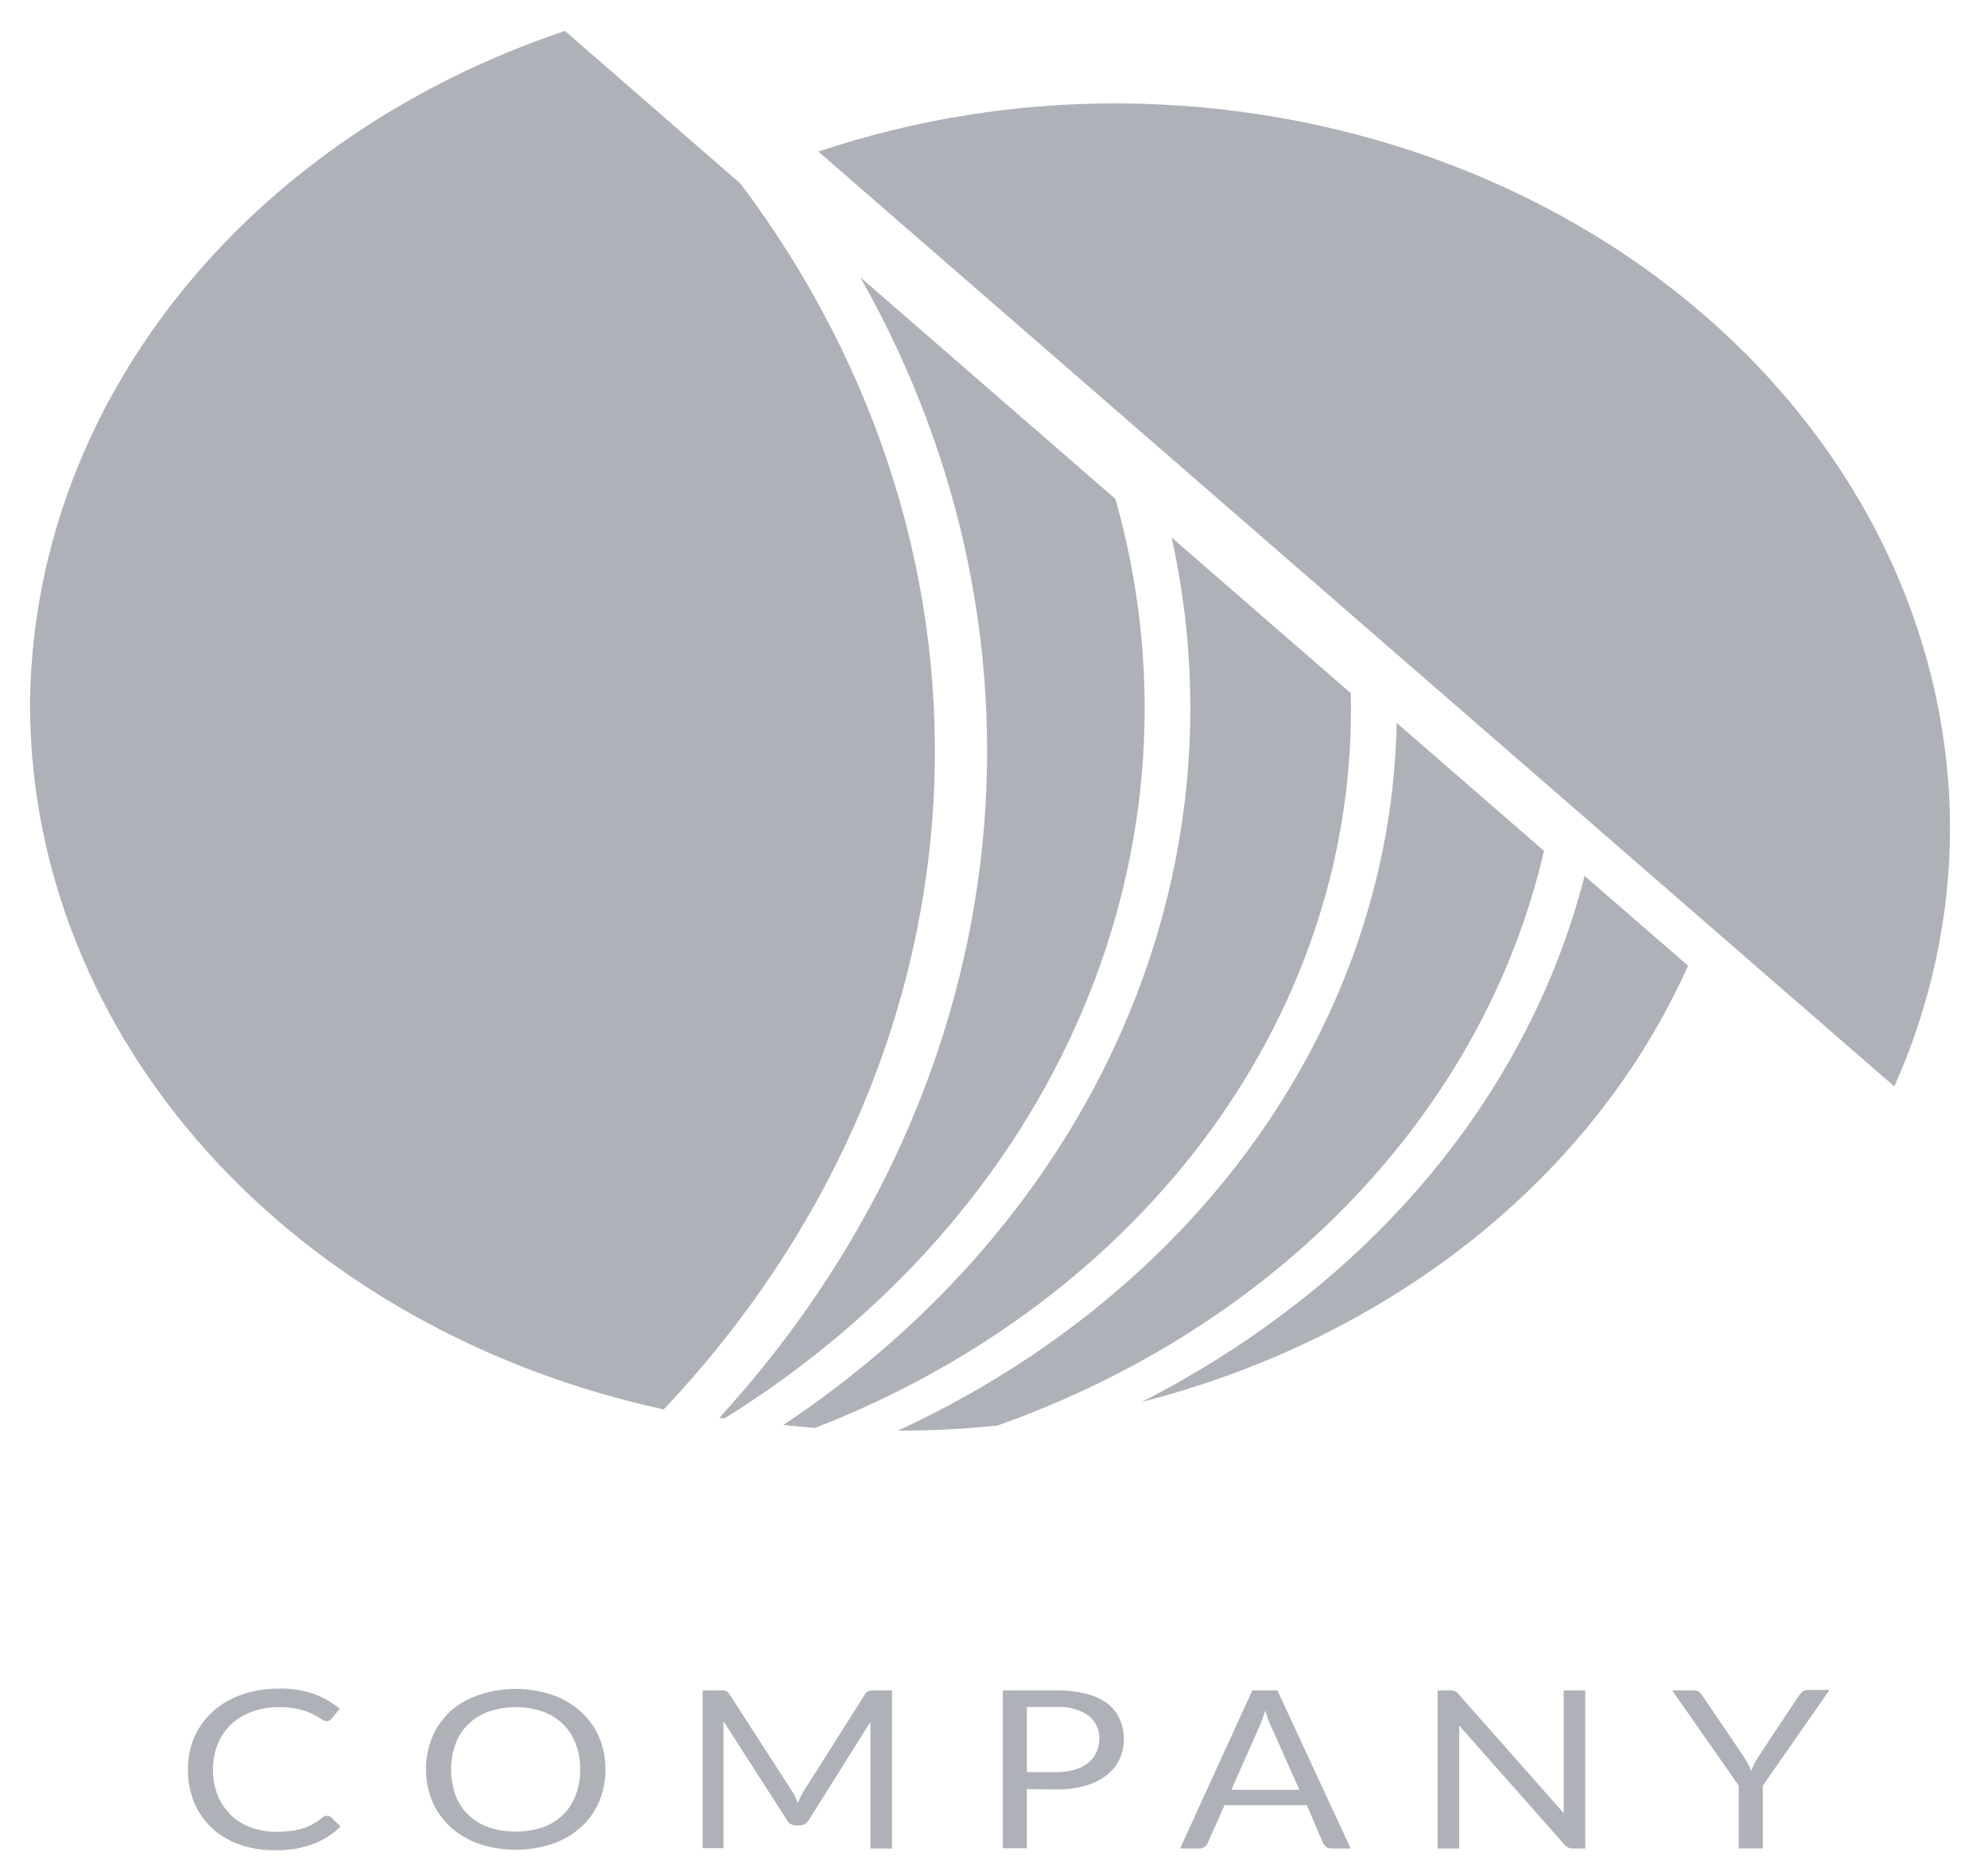
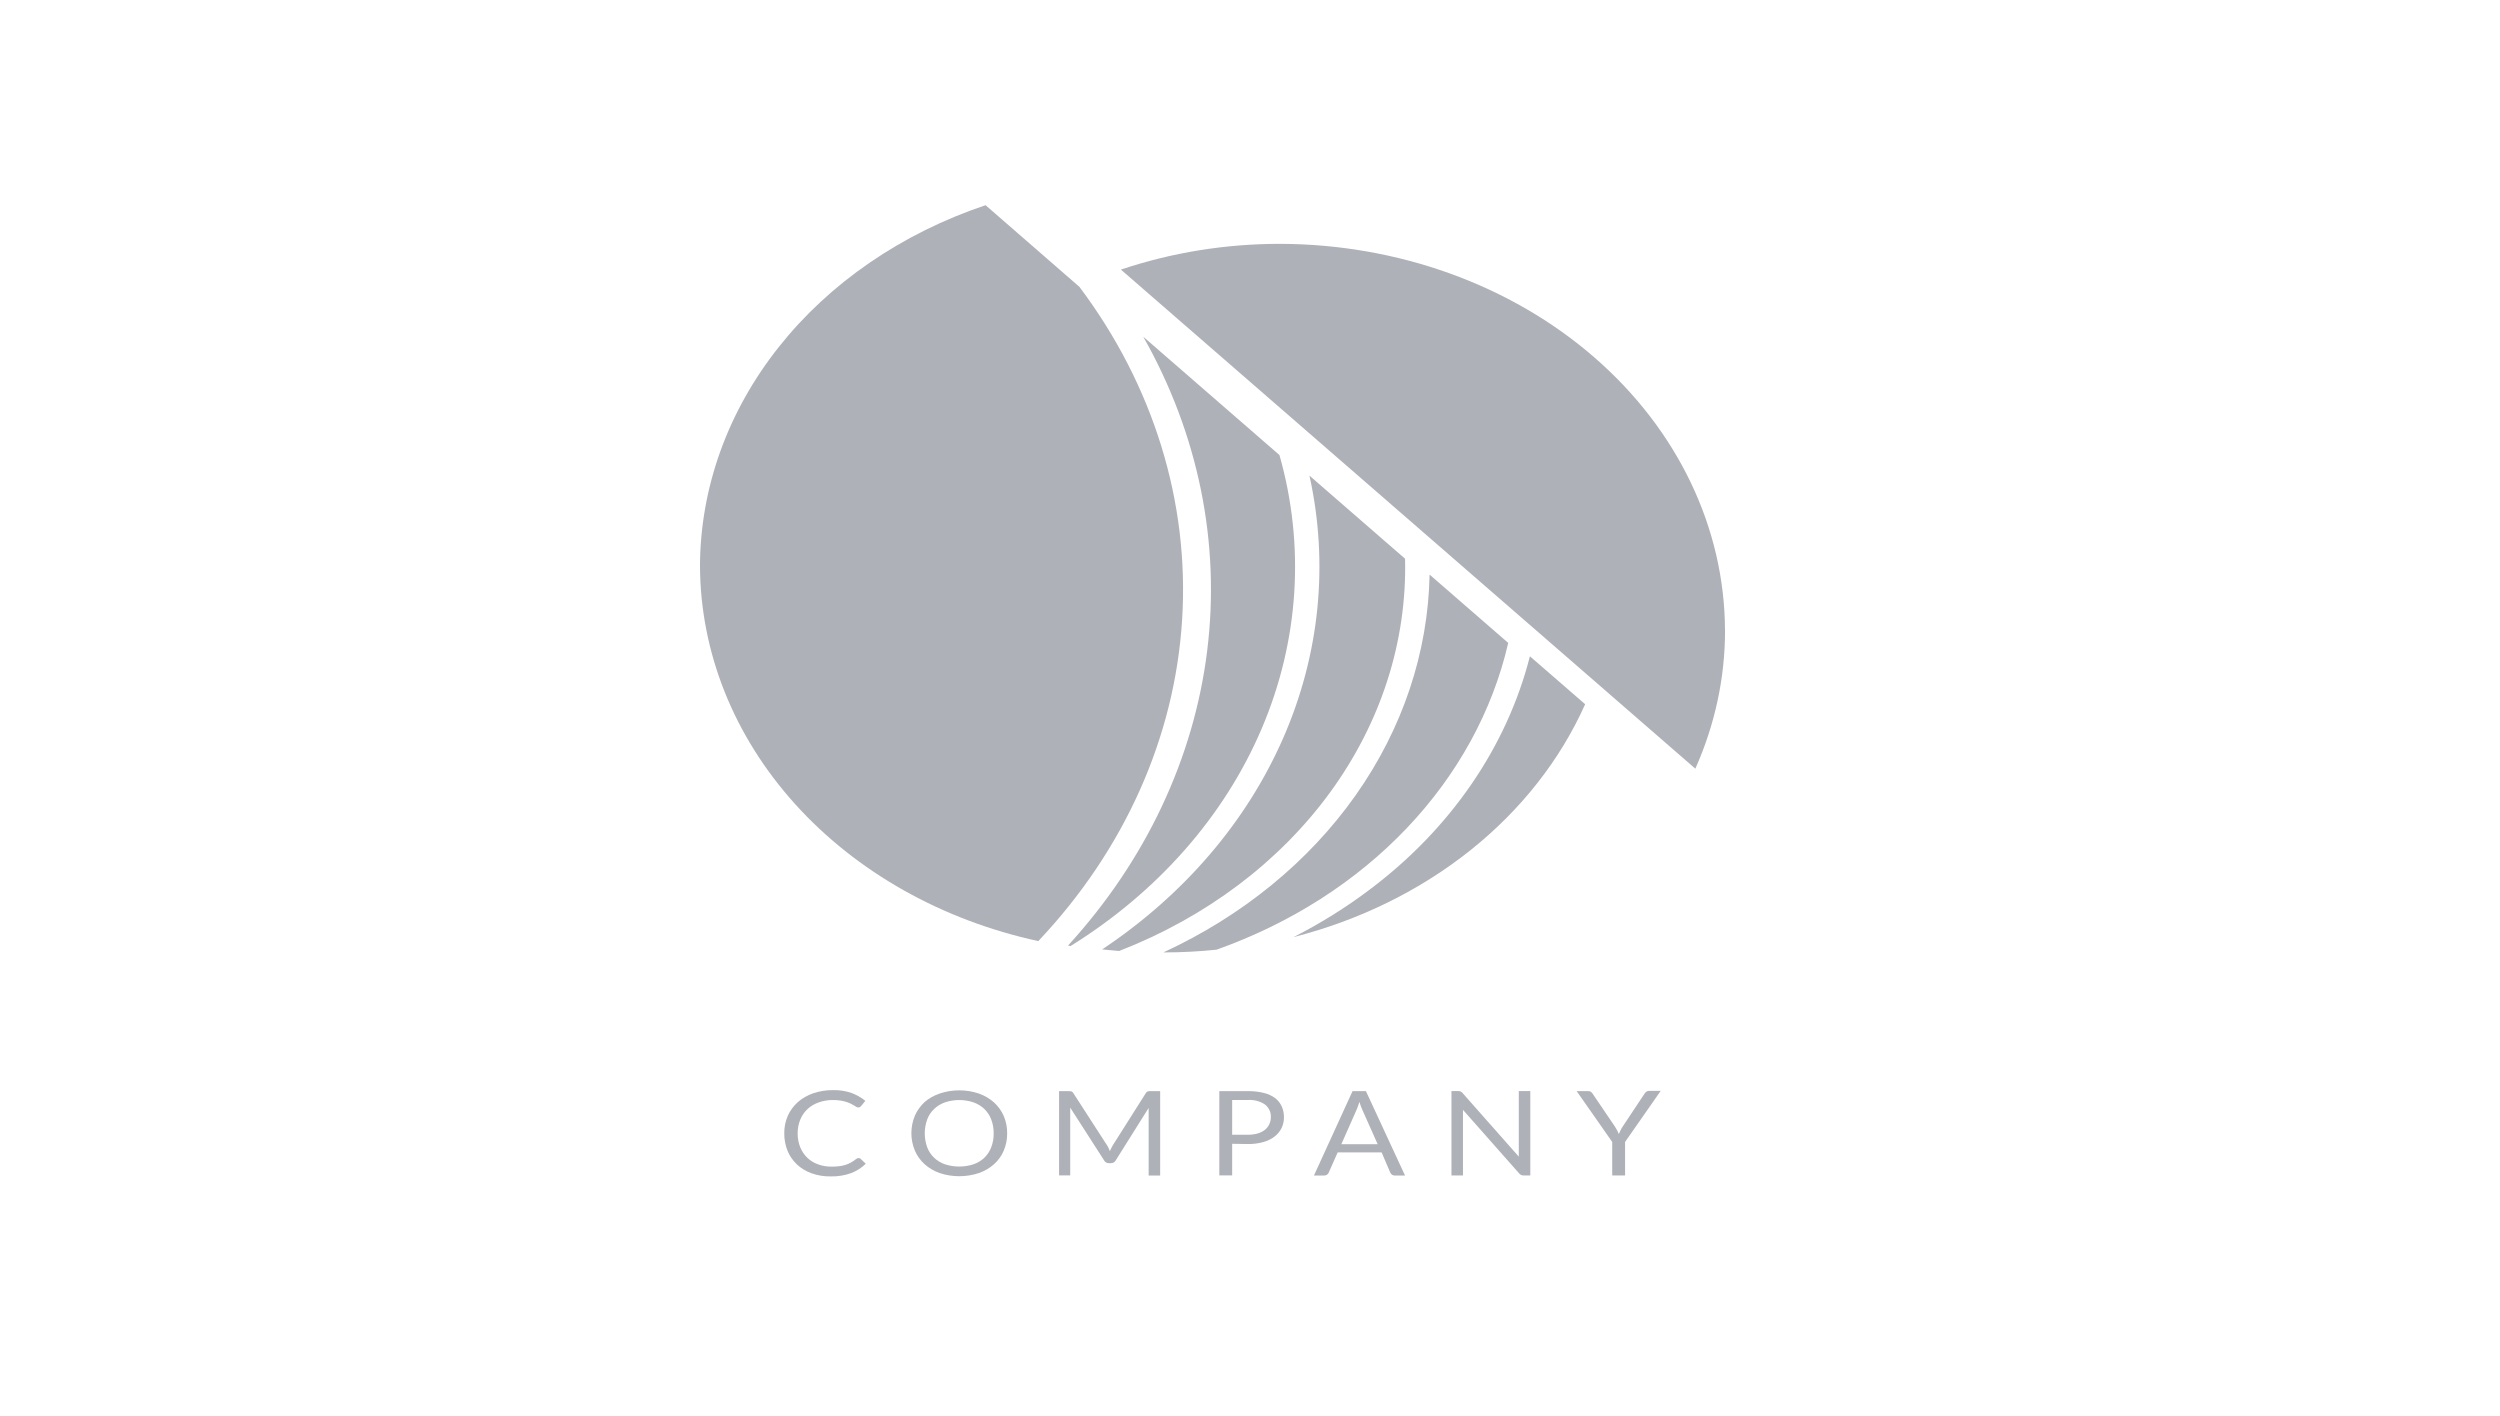
- <svg xmlns="http://www.w3.org/2000/svg" width="45" height="42" viewBox="0 0 45 42" fill="none">
-   <path d="M7.406 41.101C7.422 41.102 7.438 41.105 7.452 41.111C7.467 41.116 7.48 41.124 7.491 41.135L7.709 41.343C7.54 41.512 7.33 41.647 7.095 41.739C6.82 41.839 6.524 41.888 6.226 41.881C5.945 41.886 5.667 41.841 5.408 41.748C5.174 41.663 4.964 41.536 4.792 41.374C4.616 41.206 4.48 41.01 4.393 40.796C4.298 40.557 4.251 40.306 4.254 40.054C4.251 39.8 4.301 39.548 4.404 39.31C4.5 39.095 4.643 38.899 4.827 38.732C5.013 38.569 5.236 38.441 5.481 38.355C5.75 38.265 6.036 38.22 6.324 38.223C6.591 38.217 6.857 38.258 7.106 38.344C7.322 38.425 7.521 38.538 7.692 38.678L7.51 38.9C7.497 38.916 7.482 38.93 7.463 38.941C7.442 38.953 7.416 38.959 7.39 38.957C7.362 38.956 7.334 38.947 7.311 38.934L7.213 38.874L7.076 38.798C7.017 38.77 6.956 38.746 6.894 38.725C6.813 38.7 6.73 38.68 6.646 38.666C6.539 38.649 6.43 38.641 6.321 38.642C6.114 38.64 5.908 38.674 5.716 38.742C5.537 38.805 5.375 38.9 5.241 39.021C5.105 39.15 5.001 39.302 4.933 39.467C4.857 39.655 4.819 39.854 4.822 40.054C4.818 40.257 4.856 40.459 4.933 40.651C5 40.815 5.103 40.965 5.236 41.094C5.361 41.215 5.516 41.309 5.689 41.369C5.867 41.433 6.058 41.465 6.25 41.464C6.361 41.465 6.473 41.459 6.583 41.445C6.763 41.426 6.935 41.372 7.087 41.286C7.164 41.242 7.236 41.193 7.303 41.139C7.331 41.116 7.367 41.103 7.406 41.101Z" fill="#AFB1B8" />
-   <path d="M13.704 40.054C13.708 40.305 13.658 40.555 13.557 40.791C13.468 41.004 13.328 41.199 13.146 41.363C12.964 41.526 12.745 41.654 12.502 41.738C11.968 41.915 11.378 41.915 10.844 41.738C10.603 41.653 10.385 41.524 10.204 41.361C10.022 41.195 9.881 40.999 9.789 40.783C9.593 40.306 9.593 39.785 9.789 39.308C9.882 39.092 10.023 38.895 10.204 38.727C10.386 38.569 10.604 38.446 10.844 38.365C11.377 38.185 11.969 38.185 12.502 38.365C12.744 38.45 12.963 38.578 13.145 38.741C13.325 38.906 13.465 39.1 13.557 39.312C13.658 39.55 13.708 39.801 13.704 40.054ZM13.132 40.054C13.136 39.853 13.101 39.653 13.028 39.462C12.967 39.298 12.868 39.147 12.736 39.019C12.609 38.897 12.451 38.801 12.276 38.739C11.888 38.609 11.458 38.609 11.071 38.739C10.895 38.801 10.738 38.897 10.61 39.019C10.477 39.146 10.376 39.297 10.315 39.462C10.177 39.847 10.177 40.26 10.315 40.646C10.377 40.81 10.477 40.961 10.61 41.089C10.738 41.21 10.895 41.305 11.071 41.366C11.459 41.492 11.887 41.492 12.276 41.366C12.451 41.305 12.608 41.21 12.736 41.089C12.867 40.96 12.966 40.809 13.028 40.646C13.101 40.455 13.136 40.255 13.132 40.054Z" fill="#AFB1B8" />
-   <path d="M18.001 40.675L18.058 40.807C18.08 40.76 18.099 40.717 18.121 40.675C18.142 40.63 18.166 40.587 18.192 40.544L19.585 38.344C19.613 38.306 19.637 38.282 19.664 38.275C19.701 38.265 19.74 38.261 19.779 38.263H20.191V41.843H19.703V39.211C19.703 39.178 19.703 39.14 19.703 39.099C19.7 39.059 19.7 39.017 19.703 38.976L18.301 41.208C18.283 41.241 18.255 41.269 18.219 41.289C18.183 41.309 18.142 41.319 18.099 41.319H18.02C17.978 41.32 17.936 41.309 17.9 41.29C17.864 41.27 17.836 41.241 17.819 41.208L16.376 38.962C16.376 39.005 16.376 39.047 16.376 39.09C16.376 39.133 16.376 39.171 16.376 39.204V41.836H15.905V38.263H16.316C16.355 38.261 16.394 38.265 16.431 38.275C16.465 38.29 16.492 38.314 16.507 38.344L17.93 40.547C17.958 40.588 17.982 40.63 18.001 40.675Z" fill="#AFB1B8" />
-   <path d="M23.244 40.497V41.838H22.699V38.263H23.915C24.145 38.259 24.373 38.286 24.594 38.341C24.77 38.385 24.934 38.461 25.074 38.564C25.195 38.661 25.288 38.781 25.346 38.915C25.411 39.06 25.442 39.216 25.439 39.372C25.442 39.529 25.407 39.684 25.338 39.829C25.273 39.966 25.172 40.088 25.044 40.187C24.904 40.294 24.739 40.375 24.561 40.423C24.349 40.482 24.127 40.51 23.904 40.506L23.244 40.497ZM23.244 40.113H23.904C24.047 40.115 24.19 40.096 24.327 40.059C24.439 40.026 24.543 39.973 24.632 39.905C24.714 39.839 24.777 39.758 24.817 39.668C24.862 39.572 24.884 39.47 24.883 39.367C24.889 39.268 24.871 39.168 24.828 39.076C24.786 38.983 24.721 38.9 24.637 38.832C24.429 38.69 24.168 38.622 23.904 38.64H23.244V40.113Z" fill="#AFB1B8" />
-   <path d="M30.573 41.842H30.142C30.099 41.844 30.057 41.832 30.022 41.809C29.991 41.787 29.967 41.758 29.951 41.726L29.581 40.862H27.718L27.334 41.726C27.32 41.758 27.296 41.786 27.266 41.807C27.231 41.831 27.188 41.844 27.143 41.842H26.712L28.348 38.263H28.915L30.573 41.842ZM27.874 40.513H29.412L28.763 39.056C28.713 38.947 28.672 38.834 28.64 38.72L28.577 38.907C28.558 38.964 28.536 39.016 28.517 39.059L27.874 40.513Z" fill="#AFB1B8" />
-   <path d="M32.929 38.279C32.961 38.295 32.989 38.317 33.011 38.343L35.396 41.042C35.396 40.999 35.396 40.956 35.396 40.916C35.396 40.876 35.396 40.836 35.396 40.798V38.263H35.884V41.843H35.612C35.573 41.843 35.534 41.836 35.5 41.821C35.466 41.804 35.437 41.782 35.413 41.755L33.03 39.059C33.032 39.1 33.032 39.141 33.03 39.182C33.03 39.222 33.03 39.258 33.03 39.291V41.843H32.542V38.263H32.831C32.864 38.262 32.898 38.268 32.929 38.279Z" fill="#AFB1B8" />
-   <path d="M39.903 40.419V41.84H39.358V40.419L37.85 38.263H38.338C38.38 38.261 38.422 38.272 38.455 38.294C38.485 38.317 38.51 38.344 38.529 38.374L39.472 39.765C39.51 39.824 39.543 39.879 39.57 39.931C39.598 39.983 39.62 40.033 39.639 40.083L39.709 39.928C39.736 39.872 39.767 39.818 39.802 39.765L40.732 38.365C40.751 38.337 40.775 38.312 40.803 38.289C40.835 38.265 40.877 38.252 40.92 38.254H41.413L39.903 40.419Z" fill="#AFB1B8" />
-   <path d="M17.731 32.256C17.968 32.282 18.209 32.303 18.451 32.322C22.13 30.893 25.242 28.552 27.399 25.594C29.555 22.636 30.66 19.191 30.576 15.69L26.521 12.168C27.346 15.895 26.96 19.748 25.408 23.296C23.855 26.844 21.198 29.946 17.731 32.256Z" fill="#AFB1B8" />
-   <path d="M16.284 32.092L16.393 32.111C20.097 29.809 22.921 26.595 24.499 22.884C26.078 19.173 26.339 15.135 25.248 11.294L19.474 6.277C21.809 10.401 22.75 15.016 22.185 19.586C21.62 24.156 19.574 28.493 16.284 32.092Z" fill="#AFB1B8" />
-   <path d="M35.868 19.827C34.887 23.673 32.504 27.142 29.073 29.719C28.072 30.476 26.991 31.15 25.845 31.733C28.639 31.019 31.206 29.758 33.35 28.046C35.494 26.334 37.157 24.218 38.21 21.859L35.868 19.827Z" fill="#AFB1B8" />
-   <path d="M34.949 19.26L31.615 16.363C31.551 19.666 30.47 22.894 28.485 25.712C26.499 28.529 23.681 30.833 20.324 32.384H20.341C21.089 32.384 21.836 32.345 22.579 32.268C25.716 31.155 28.488 29.385 30.646 27.115C32.805 24.846 34.283 22.147 34.949 19.26Z" fill="#AFB1B8" />
-   <path d="M16.766 4.161L12.788 0.7C9.232 1.894 6.174 3.993 4.013 6.722C1.853 9.451 0.691 12.684 0.68 15.996H0.68C0.693 19.656 2.111 23.208 4.709 26.089C7.307 28.97 10.937 31.016 15.024 31.903C18.672 28.041 20.808 23.269 21.122 18.28C21.435 13.291 19.909 8.345 16.766 4.161Z" fill="#AFB1B8" />
-   <path d="M44.14 18.727C44.126 14.385 42.134 10.224 38.6 7.153C35.066 4.083 30.276 2.352 25.278 2.34C22.969 2.337 20.679 2.708 18.525 3.432L42.88 24.593C43.714 22.722 44.141 20.733 44.14 18.727Z" fill="#AFB1B8" />
+ <svg xmlns="http://www.w3.org/2000/svg" id="client3" fill="none" height="60" viewBox="0 0 106 60" width="106">
+   <g fill="#afb1b8">
+     <path d="m36.406 49.101c.016 0.0.032.004.046.009s.028.014.038.024l.218.208c-.169.169-.379.304-.614.396-.275.1-.572.149-.87.142-.28.005-.559-.04-.818-.133-.234-.085-.444-.213-.616-.374-.176-.168-.311-.364-.398-.578-.095-.238-.142-.489-.139-.742-.004-.254.047-.506.15-.744.095-.215.239-.412.423-.578.186-.163.409-.291.654-.377.269-.09.554-.136.843-.133.268-.006.534.035.782.121.216.081.414.194.586.334l-.183.223c-.013.016-.028.029-.046.04-.022.013-.048.019-.074.017-.028-.002-.056-.01-.079-.024l-.098-.059-.136-.076c-.059-.028-.12-.053-.183-.073-.081-.025-.164-.045-.248-.059-.107-.017-.216-.025-.324-.024-.207-.002-.413.032-.605.1-.179.063-.341.158-.474.28-.136.129-.241.281-.308.446-.077.189-.115.388-.112.588-.003.203.035.405.112.597.067.163.169.314.303.443.125.12.28.214.453.275.178.064.369.096.562.095.111.002.223-.005.333-.019.18-.019.352-.073.504-.159.076-.044.148-.093.215-.147.028-.023.065-.037.104-.038z" />
+     <path d="m42.704 48.054c.003.251-.046.501-.147.737-.089.214-.229.409-.411.572-.182.163-.402.291-.644.376-.534.177-1.124.177-1.658 0-.241-.086-.46-.214-.641-.377-.182-.166-.323-.363-.414-.578-.196-.477-.196-.999 0-1.476.093-.215.234-.412.414-.581.183-.158.401-.281.641-.362.533-.18 1.125-.18 1.658 0 .242.086.461.214.643.377.179.165.319.359.412.571.101.237.151.489.147.742zm-.573 0c.004-.201-.031-.401-.104-.592-.061-.164-.161-.314-.292-.443-.128-.122-.285-.217-.461-.28-.388-.13-.817-.13-1.205 0-.176.062-.333.158-.461.28-.133.128-.234.279-.294.443-.139.386-.139.799 0 1.185.061.164.162.315.294.443.128.121.285.216.461.277.389.126.817.126 1.205 0 .175-.061.333-.156.461-.277.131-.129.23-.28.292-.443.073-.191.108-.391.104-.592z" />
+     <path d="m47.001 48.675.057.133c.022-.047.041-.09.063-.133.021-.045.044-.088.071-.13l1.393-2.201c.027-.038.052-.062.079-.069.037-.01.076-.014.115-.012h.412v3.579h-.488v-2.632c0-.033 0-.071 0-.111-.003-.041-.003-.082 0-.123l-1.401 2.231c-.018.034-.046.062-.082.082-.036.02-.077.03-.12.03h-.079c-.042.001-.084-.01-.12-.029-.036-.02-.064-.048-.082-.082l-1.442-2.245v.128.114 2.632h-.472v-3.572h.412c.039-.002.077.002.115.012.034.015.061.039.076.069l1.423 2.203c.028.041.052.084.071.128z" />
+     <path d="m52.244 48.497v1.341h-.545v-3.574h1.216c.23-.004.458.023.679.078.176.043.34.119.48.223.121.097.214.217.273.35.064.146.096.301.093.457.002.157-.032.312-.101.457-.066.137-.166.259-.294.358-.14.108-.304.188-.482.237-.212.059-.434.087-.657.083zm0-.384h.66c.143.002.286-.017.423-.054.113-.033.216-.085.305-.154.082-.066.145-.147.185-.237.045-.096.067-.198.066-.301.006-.099-.012-.199-.055-.291-.042-.092-.107-.176-.191-.244-.208-.141-.47-.21-.733-.192h-.66z" />
+     <path d="m59.573 49.842h-.431c-.043.002-.086-.01-.12-.033-.031-.022-.055-.051-.071-.083l-.371-.865h-1.862l-.384.865c-.014.032-.038.059-.068.081-.035.024-.078.037-.123.035h-.431l1.636-3.579h.567zm-2.699-1.329h1.538l-.649-1.457c-.05-.11-.09-.222-.123-.336l-.063.187c-.019.057-.041.109-.06.152z" />
+     <path d="m61.929 46.279c.033.016.061.037.082.064l2.386 2.698c0-.043 0-.085 0-.126s0-.081 0-.118v-2.535h.488v3.579h-.273c-.039.001-.077-.006-.112-.021-.034-.017-.063-.04-.087-.066l-2.383-2.696c.003.041.003.082 0 .123v.109 2.551h-.488v-3.579h.289c.034-.001.067.005.098.017z" />
+     <path d="m68.903 48.419v1.421h-.545v-1.421l-1.508-2.156h.488c.042-.002.084.009.117.031.03.023.054.05.074.081l.943 1.391c.038.059.071.114.098.166.027.052.049.102.068.152l.071-.154c.026-.056.058-.111.093-.164l.93-1.4c.019-.028.043-.053.071-.076.032-.025.074-.037.117-.036h.493z" />
+     <path d="m46.731 40.256c.237.026.477.047.72.066 3.679-1.43 6.791-3.77 8.947-6.728 2.156-2.958 3.262-6.403 3.177-9.904l-4.054-3.523c.824 3.727.439 7.58-1.114 11.128-1.552 3.548-4.21 6.65-7.676 8.96z" />
+     <path d="m45.284 40.092.109.019c3.704-2.302 6.528-5.516 8.107-9.227s1.84-7.749.749-11.59l-5.775-5.017c2.336 4.124 3.276 8.739 2.711 13.309-.565 4.57-2.611 8.907-5.901 12.506z" />
+     <path d="m64.868 27.827c-.981 3.847-3.364 7.316-6.794 9.892-1.002.757-2.083 1.431-3.228 2.014 2.793-.713 5.361-1.975 7.505-3.687 2.144-1.712 3.806-3.829 4.86-6.187z" />
+     <path d="m63.949 27.26-3.334-2.897c-.064 3.303-1.145 6.531-3.13 9.348s-4.803 5.121-8.16 6.672h.016c.748-0 1.496-.039 2.238-.116 3.137-1.113 5.909-2.883 8.067-5.152 2.159-2.27 3.637-4.968 4.303-7.855z" />
+     <path d="m45.766 12.161-3.978-3.461c-3.556 1.194-6.615 3.293-8.775 6.022s-3.322 5.962-3.333 9.274c.013 3.66 1.431 7.212 4.029 10.093 2.598 2.881 6.228 4.927 10.315 5.814 3.648-3.862 5.785-8.634 6.098-13.623s-1.212-9.935-4.356-14.119z" />
+     <path d="m73.14 26.727c-.014-4.343-2.006-8.504-5.54-11.574-3.534-3.071-8.323-4.801-13.321-4.814-2.31-.002-4.599.368-6.753 1.092l24.356 21.161c.834-1.871 1.261-3.859 1.26-5.865z" />
+   </g>
</svg>
